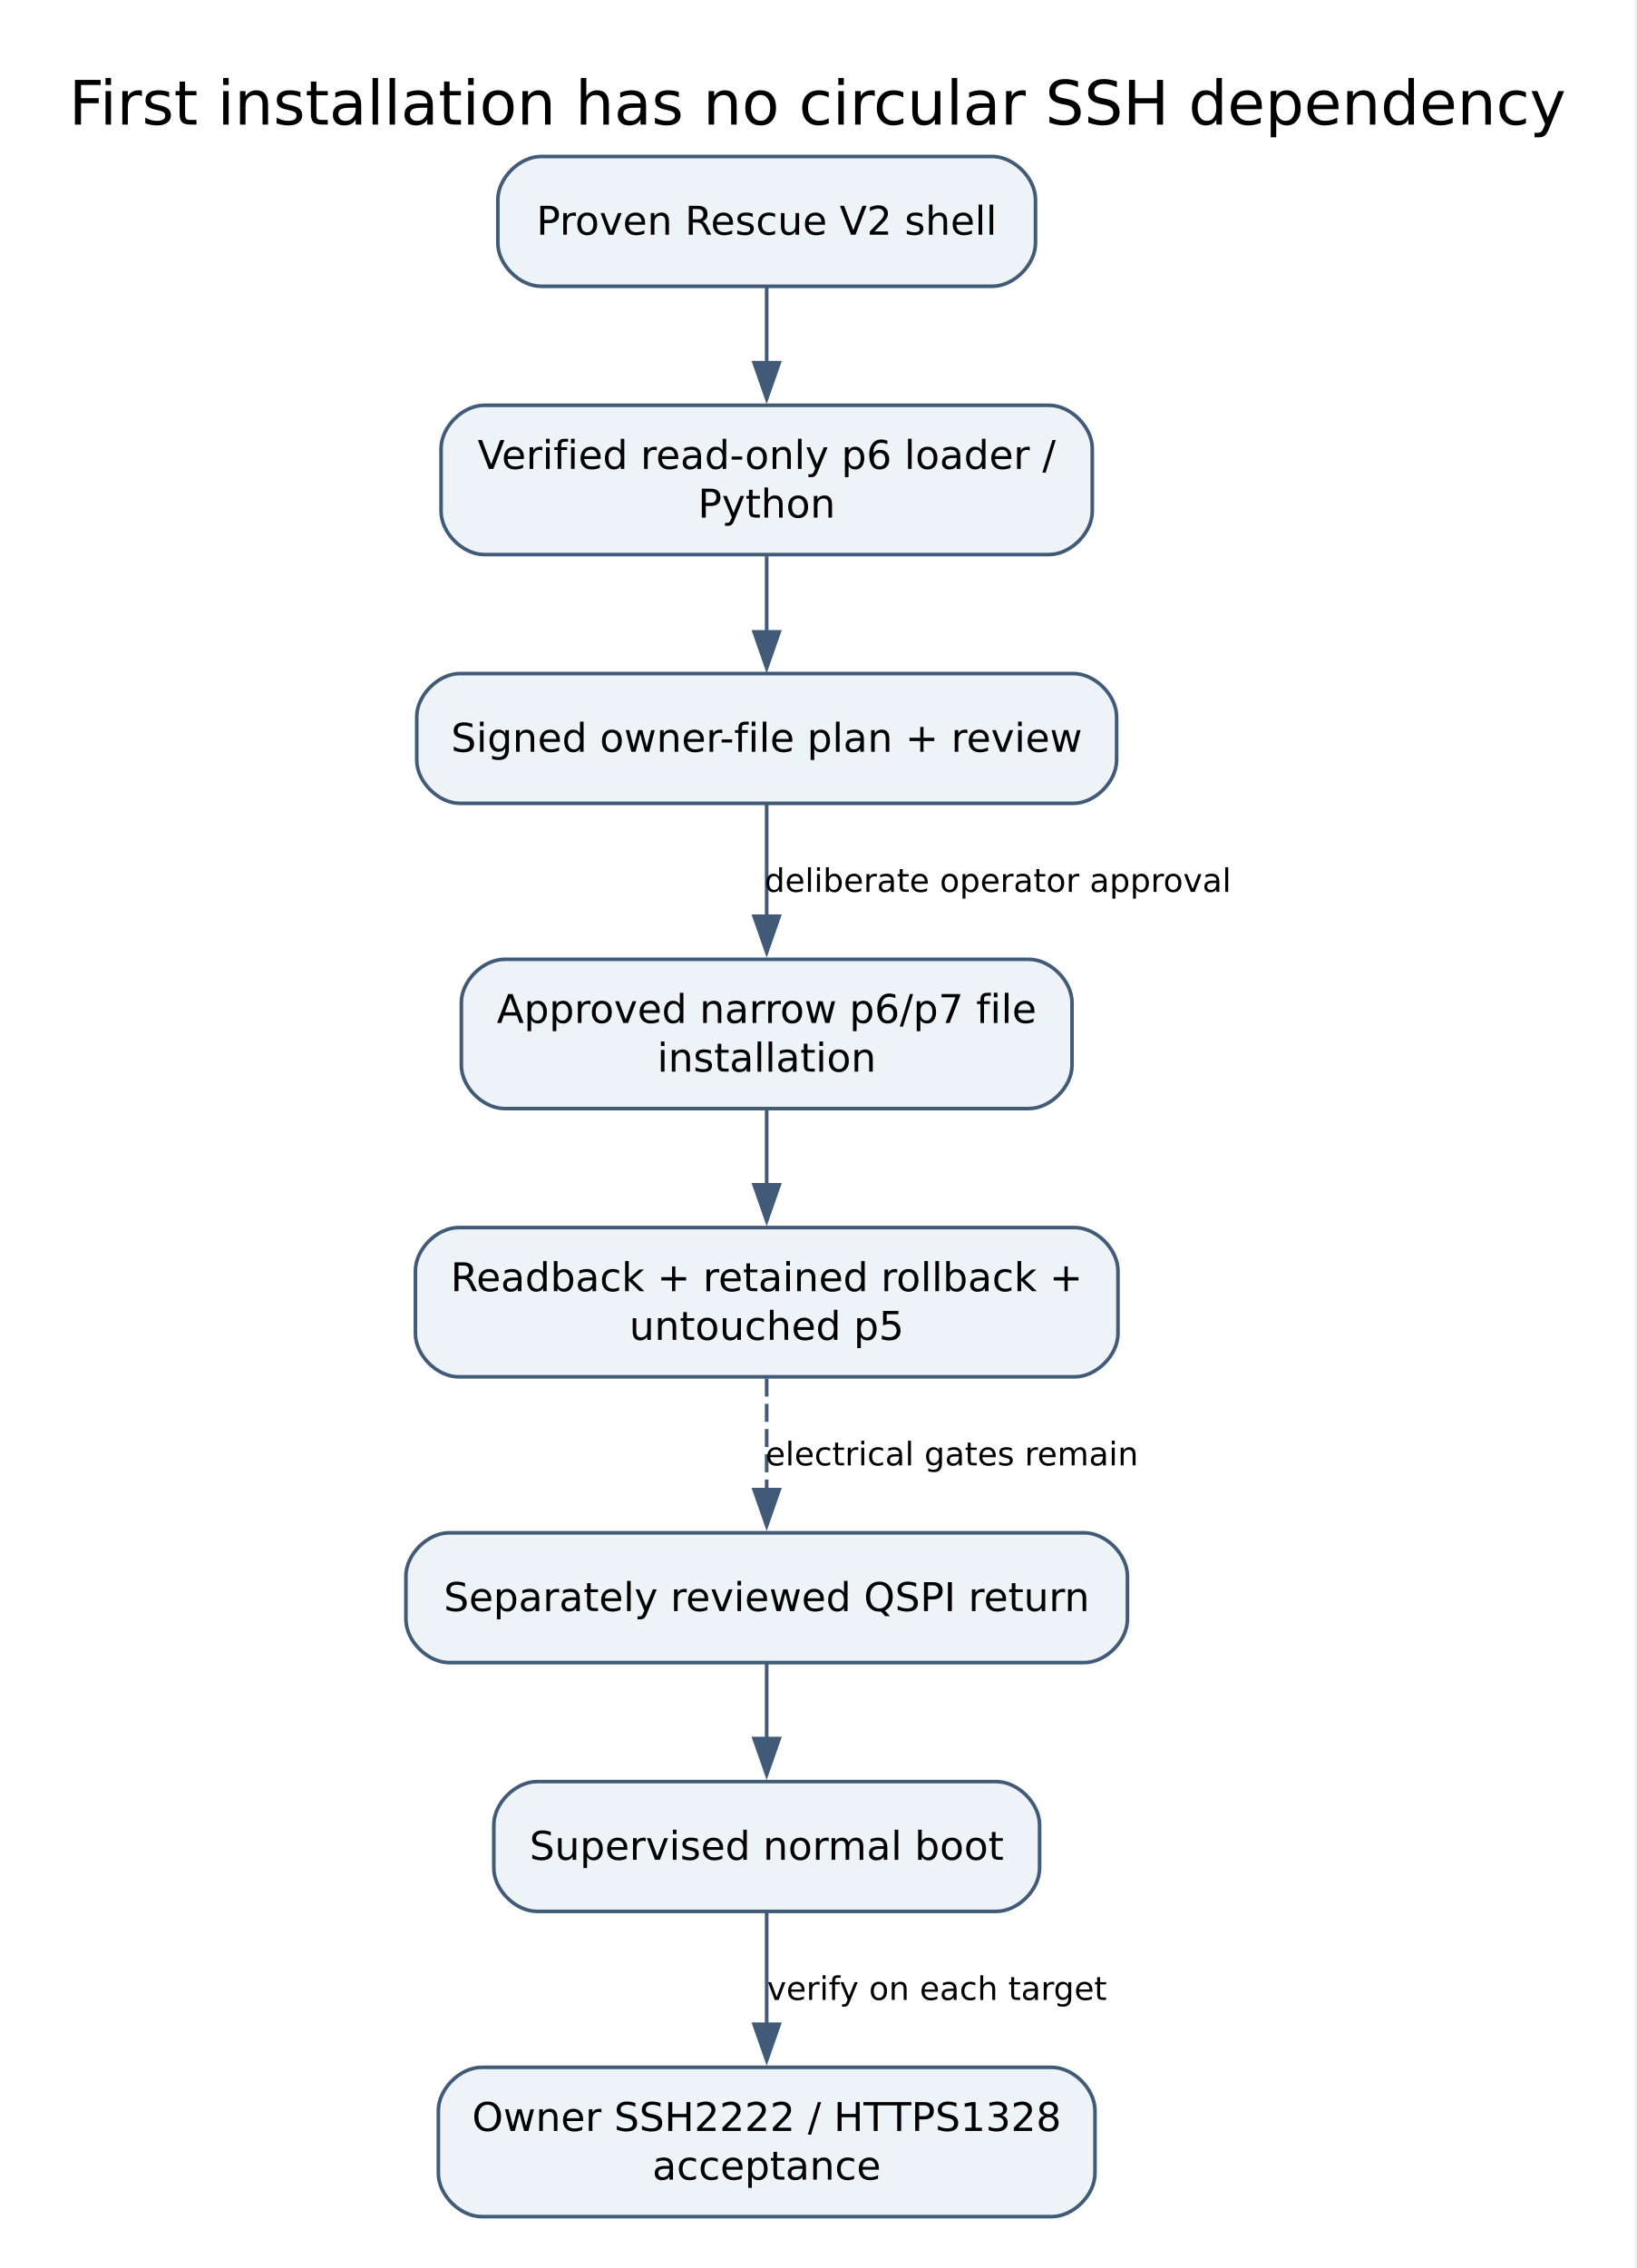
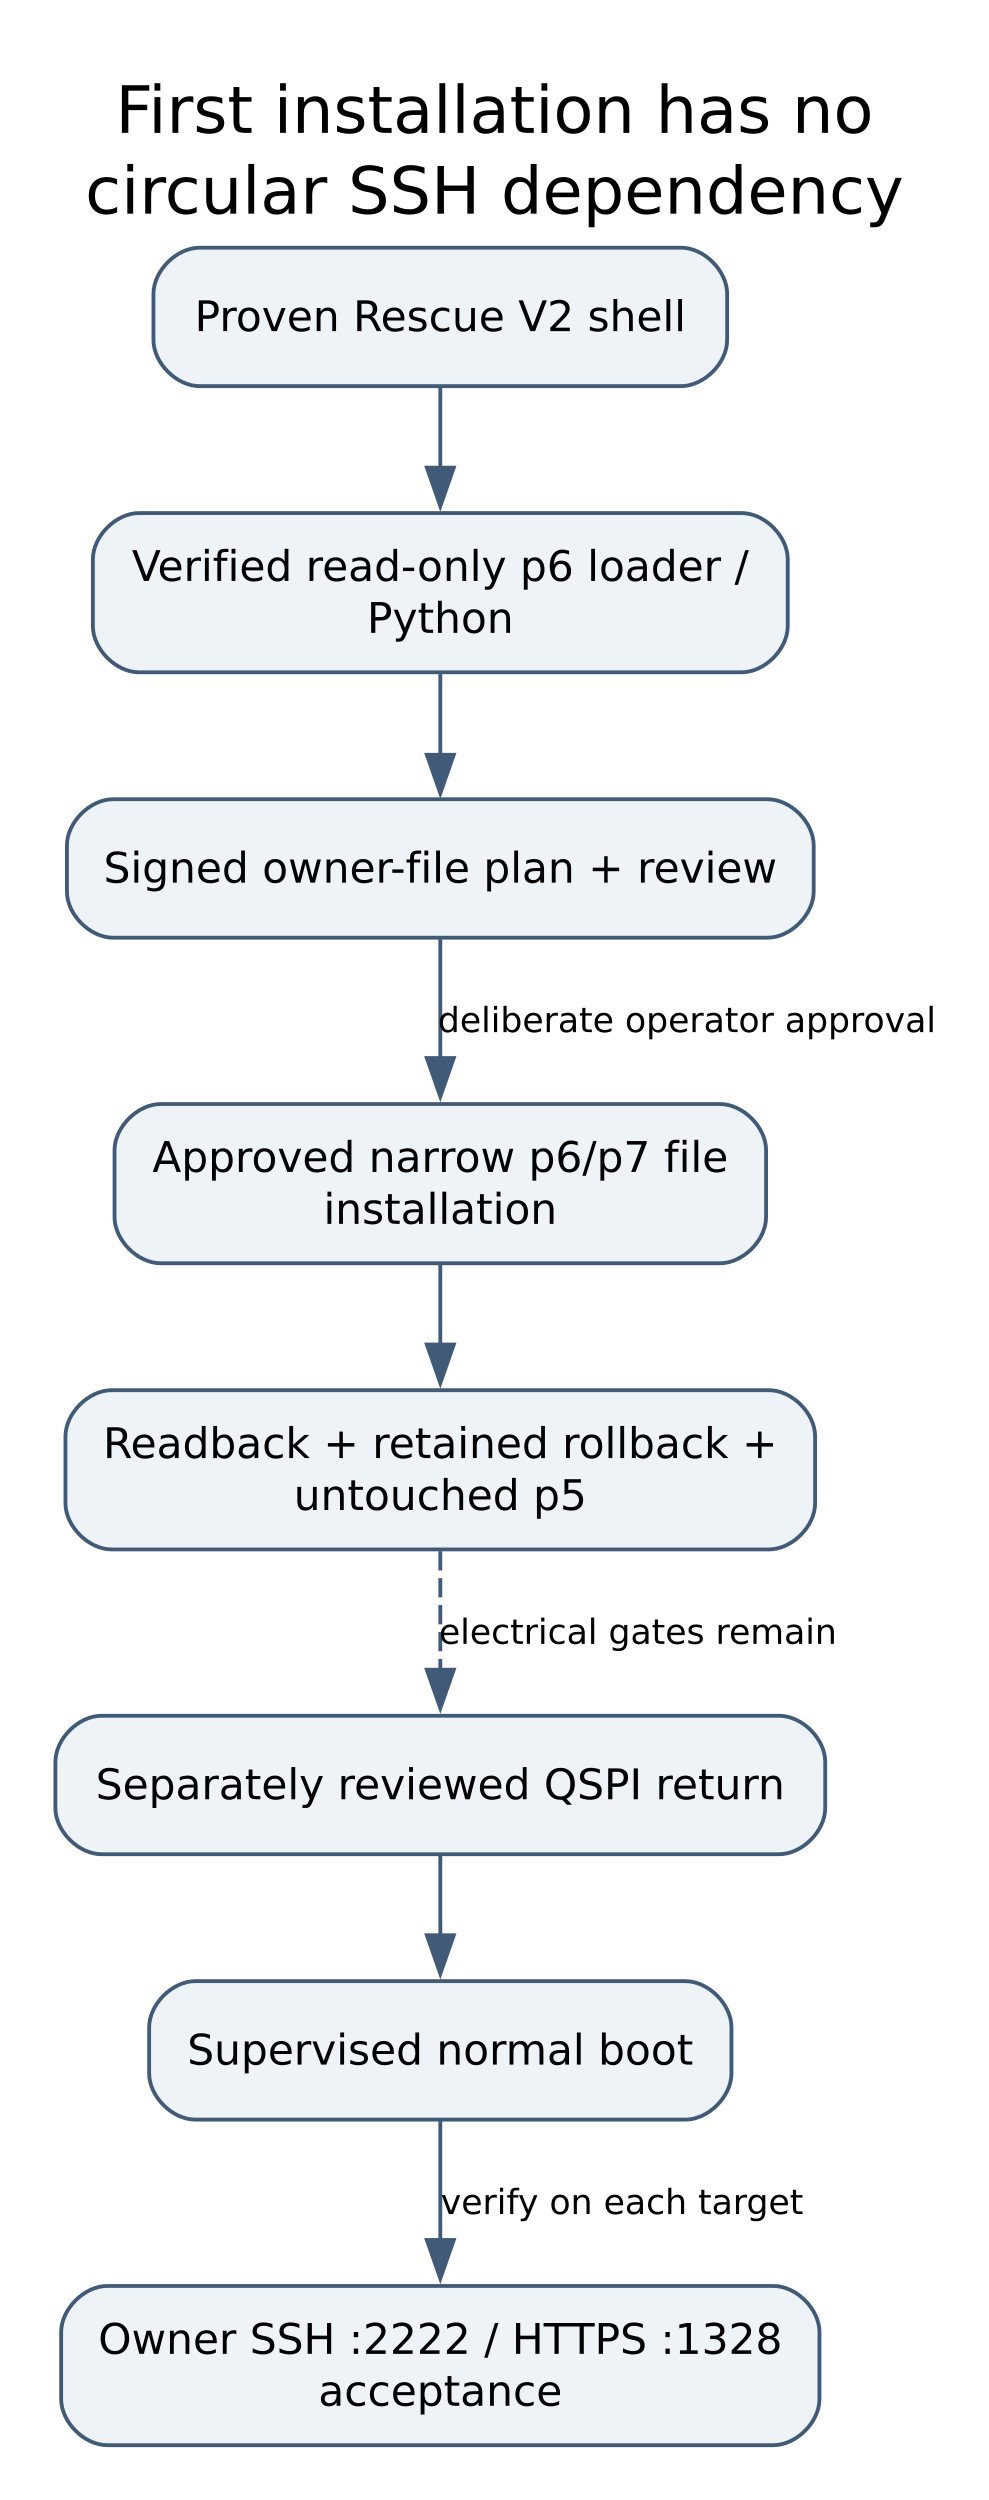
- <svg xmlns="http://www.w3.org/2000/svg" role="img" aria-labelledby="figure-title figure-desc" width="454pt" height="629pt" viewBox="0.00 0.00 454.00 629.00">
-   <g id="graph0" class="graph" transform="scale(1 1) rotate(0) translate(14.4 614.75)">
-     <polygon fill="white" stroke="none" points="-14.4,14.4 -14.4,-614.75 439.15,-614.75 439.15,14.4 -14.4,14.4" />
-     <text xml:space="preserve" text-anchor="middle" x="212.38" y="-580.2" font-family="DejaVu Sans" font-size="17.00">First installation has no circular SSH dependency</text>
+ <svg xmlns="http://www.w3.org/2000/svg" width="257pt" height="650pt" viewBox="0.00 0.00 257.00 650.00" role="img" aria-labelledby="figure-title figure-description">
+   <g id="graph0" class="graph" transform="scale(1 1) rotate(0) translate(14.4 635.75)">
+     <polygon fill="white" stroke="none" points="-14.4,14.4 -14.4,-635.75 242.73,-635.75 242.73,14.4 -14.4,14.4" />
+     <text xml:space="preserve" text-anchor="middle" x="114.16" y="-601.2" font-family="DejaVu Sans" font-size="17.00">First installation has no</text>
+     <text xml:space="preserve" text-anchor="middle" x="114.16" y="-580.2" font-family="DejaVu Sans" font-size="17.00">circular SSH dependency</text>
    <g id="node1" class="node">
-       <path fill="#eef3f8" stroke="#415a77" d="M260.87,-571.35C260.87,-571.35 135.71,-571.35 135.71,-571.35 129.71,-571.35 123.71,-565.35 123.71,-559.35 123.71,-559.35 123.71,-547.35 123.71,-547.35 123.71,-541.35 129.71,-535.35 135.71,-535.35 135.71,-535.35 260.87,-535.35 260.87,-535.35 266.87,-535.35 272.87,-541.35 272.87,-547.35 272.87,-547.35 272.87,-559.35 272.87,-559.35 272.87,-565.35 266.87,-571.35 260.87,-571.35" />
-       <text xml:space="preserve" text-anchor="middle" x="198.29" y="-549.65" font-family="DejaVu Sans" font-size="11.00">Proven Rescue V2 shell</text>
+       <path fill="#eef3f8" stroke="#415a77" d="M162.66,-571.35C162.66,-571.35 37.5,-571.35 37.5,-571.35 31.5,-571.35 25.5,-565.35 25.5,-559.35 25.5,-559.35 25.5,-547.35 25.5,-547.35 25.5,-541.35 31.5,-535.35 37.5,-535.35 37.5,-535.35 162.66,-535.35 162.66,-535.35 168.66,-535.35 174.66,-541.35 174.66,-547.35 174.66,-547.35 174.66,-559.35 174.66,-559.35 174.66,-565.35 168.66,-571.35 162.66,-571.35" />
+       <text xml:space="preserve" text-anchor="middle" x="100.08" y="-549.65" font-family="DejaVu Sans" font-size="11.00">Proven Rescue V2 shell</text>
    </g>
    <g id="node2" class="node">
-       <path fill="#eef3f8" stroke="#415a77" d="M276.62,-502.35C276.62,-502.35 119.96,-502.35 119.96,-502.35 113.96,-502.35 107.96,-496.35 107.96,-490.35 107.96,-490.35 107.96,-472.95 107.96,-472.95 107.96,-466.95 113.96,-460.95 119.96,-460.95 119.96,-460.95 276.62,-460.95 276.62,-460.95 282.62,-460.95 288.62,-466.95 288.62,-472.95 288.62,-472.95 288.62,-490.35 288.62,-490.35 288.62,-496.35 282.62,-502.35 276.62,-502.35" />
-       <text xml:space="preserve" text-anchor="middle" x="198.29" y="-484.7" font-family="DejaVu Sans" font-size="11.00">Verified read-only p6 loader /</text>
-       <text xml:space="preserve" text-anchor="middle" x="198.29" y="-471.2" font-family="DejaVu Sans" font-size="11.00">Python</text>
+       <path fill="#eef3f8" stroke="#415a77" d="M178.41,-502.35C178.41,-502.35 21.75,-502.35 21.75,-502.35 15.75,-502.35 9.75,-496.35 9.75,-490.35 9.75,-490.35 9.75,-472.95 9.75,-472.95 9.75,-466.95 15.75,-460.95 21.75,-460.95 21.75,-460.95 178.41,-460.95 178.41,-460.95 184.41,-460.95 190.41,-466.95 190.41,-472.95 190.41,-472.95 190.41,-490.35 190.41,-490.35 190.41,-496.35 184.41,-502.35 178.41,-502.35" />
+       <text xml:space="preserve" text-anchor="middle" x="100.08" y="-484.7" font-family="DejaVu Sans" font-size="11.00">Verified read-only p6 loader /</text>
+       <text xml:space="preserve" text-anchor="middle" x="100.08" y="-471.2" font-family="DejaVu Sans" font-size="11.00">Python</text>
    </g>
    <g id="edge1" class="edge">
-       <path fill="none" stroke="#415a77" d="M198.29,-535.12C198.29,-528.74 198.29,-521.3 198.29,-514.05" />
-       <polygon fill="#415a77" stroke="#415a77" points="201.79,-514.16 198.29,-504.16 194.79,-514.16 201.79,-514.16" />
+       <path fill="none" stroke="#415a77" d="M100.08,-535.12C100.08,-528.74 100.08,-521.3 100.08,-514.05" />
+       <polygon fill="#415a77" stroke="#415a77" points="103.58,-514.16 100.08,-504.16 96.58,-514.16 103.58,-514.16" />
    </g>
    <g id="node3" class="node">
-       <path fill="#eef3f8" stroke="#415a77" d="M283.37,-427.95C283.37,-427.95 113.21,-427.95 113.21,-427.95 107.21,-427.95 101.21,-421.95 101.21,-415.95 101.21,-415.95 101.21,-403.95 101.21,-403.95 101.21,-397.95 107.21,-391.95 113.21,-391.95 113.21,-391.95 283.37,-391.95 283.37,-391.95 289.37,-391.95 295.37,-397.95 295.37,-403.95 295.37,-403.95 295.37,-415.95 295.37,-415.95 295.37,-421.95 289.37,-427.95 283.37,-427.95" />
-       <text xml:space="preserve" text-anchor="middle" x="198.29" y="-406.25" font-family="DejaVu Sans" font-size="11.00">Signed owner-file plan + review</text>
+       <path fill="#eef3f8" stroke="#415a77" d="M185.16,-427.95C185.16,-427.95 15,-427.95 15,-427.95 9,-427.95 3,-421.95 3,-415.95 3,-415.95 3,-403.95 3,-403.95 3,-397.95 9,-391.95 15,-391.95 15,-391.95 185.16,-391.95 185.16,-391.95 191.16,-391.95 197.16,-397.95 197.16,-403.95 197.16,-403.95 197.16,-415.95 197.16,-415.95 197.16,-421.95 191.16,-427.95 185.16,-427.95" />
+       <text xml:space="preserve" text-anchor="middle" x="100.08" y="-406.25" font-family="DejaVu Sans" font-size="11.00">Signed owner-file plan + review</text>
    </g>
    <g id="edge2" class="edge">
-       <path fill="none" stroke="#415a77" d="M198.29,-460.49C198.29,-453.9 198.29,-446.44 198.29,-439.36" />
-       <polygon fill="#415a77" stroke="#415a77" points="201.79,-439.51 198.29,-429.51 194.79,-439.51 201.79,-439.51" />
+       <path fill="none" stroke="#415a77" d="M100.08,-460.49C100.08,-453.9 100.08,-446.44 100.08,-439.36" />
+       <polygon fill="#415a77" stroke="#415a77" points="103.58,-439.51 100.08,-429.51 96.58,-439.51 103.58,-439.51" />
    </g>
    <g id="node4" class="node">
-       <path fill="#eef3f8" stroke="#415a77" d="M271,-348.7C271,-348.7 125.59,-348.7 125.59,-348.7 119.59,-348.7 113.59,-342.7 113.59,-336.7 113.59,-336.7 113.59,-319.3 113.59,-319.3 113.59,-313.3 119.59,-307.3 125.59,-307.3 125.59,-307.3 271,-307.3 271,-307.3 277,-307.3 283,-313.3 283,-319.3 283,-319.3 283,-336.7 283,-336.7 283,-342.7 277,-348.7 271,-348.7" />
-       <text xml:space="preserve" text-anchor="middle" x="198.29" y="-331.05" font-family="DejaVu Sans" font-size="11.00">Approved narrow p6/p7 file</text>
-       <text xml:space="preserve" text-anchor="middle" x="198.29" y="-317.55" font-family="DejaVu Sans" font-size="11.00">installation</text>
+       <path fill="#eef3f8" stroke="#415a77" d="M172.78,-348.7C172.78,-348.7 27.38,-348.7 27.38,-348.7 21.38,-348.7 15.38,-342.7 15.38,-336.7 15.38,-336.7 15.38,-319.3 15.38,-319.3 15.38,-313.3 21.38,-307.3 27.38,-307.3 27.38,-307.3 172.78,-307.3 172.78,-307.3 178.78,-307.3 184.78,-313.3 184.78,-319.3 184.78,-319.3 184.78,-336.7 184.78,-336.7 184.78,-342.7 178.78,-348.7 172.78,-348.7" />
+       <text xml:space="preserve" text-anchor="middle" x="100.08" y="-331.05" font-family="DejaVu Sans" font-size="11.00">Approved narrow p6/p7 file</text>
+       <text xml:space="preserve" text-anchor="middle" x="100.08" y="-317.55" font-family="DejaVu Sans" font-size="11.00">installation</text>
    </g>
    <g id="edge3" class="edge">
-       <path fill="none" stroke="#415a77" d="M198.29,-391.6C198.29,-382.53 198.29,-371.13 198.29,-360.56" />
-       <polygon fill="#415a77" stroke="#415a77" points="201.79,-360.65 198.29,-350.65 194.79,-360.65 201.79,-360.65" />
-       <text xml:space="preserve" text-anchor="middle" x="262.42" y="-367.4" font-family="DejaVu Sans" font-size="9.00">deliberate operator approval</text>
+       <path fill="none" stroke="#415a77" d="M100.08,-391.6C100.08,-382.53 100.08,-371.13 100.08,-360.56" />
+       <polygon fill="#415a77" stroke="#415a77" points="103.58,-360.65 100.08,-350.65 96.58,-360.65 103.58,-360.65" />
+       <text xml:space="preserve" text-anchor="middle" x="164.2" y="-367.4" font-family="DejaVu Sans" font-size="9.00">deliberate operator approval</text>
    </g>
    <g id="node5" class="node">
-       <path fill="#eef3f8" stroke="#415a77" d="M283.75,-274.3C283.75,-274.3 112.84,-274.3 112.84,-274.3 106.84,-274.3 100.84,-268.3 100.84,-262.3 100.84,-262.3 100.84,-244.9 100.84,-244.9 100.84,-238.9 106.84,-232.9 112.84,-232.9 112.84,-232.9 283.75,-232.9 283.75,-232.9 289.75,-232.9 295.75,-238.9 295.75,-244.9 295.75,-244.9 295.75,-262.3 295.75,-262.3 295.75,-268.3 289.75,-274.3 283.75,-274.3" />
-       <text xml:space="preserve" text-anchor="middle" x="198.29" y="-256.65" font-family="DejaVu Sans" font-size="11.00">Readback + retained rollback +</text>
-       <text xml:space="preserve" text-anchor="middle" x="198.29" y="-243.15" font-family="DejaVu Sans" font-size="11.00">untouched p5</text>
+       <path fill="#eef3f8" stroke="#415a77" d="M185.53,-274.3C185.53,-274.3 14.62,-274.3 14.62,-274.3 8.62,-274.3 2.62,-268.3 2.62,-262.3 2.62,-262.3 2.62,-244.9 2.62,-244.9 2.62,-238.9 8.62,-232.9 14.62,-232.9 14.62,-232.9 185.53,-232.9 185.53,-232.9 191.53,-232.9 197.53,-238.9 197.53,-244.9 197.53,-244.9 197.53,-262.3 197.53,-262.3 197.53,-268.3 191.53,-274.3 185.53,-274.3" />
+       <text xml:space="preserve" text-anchor="middle" x="100.08" y="-256.65" font-family="DejaVu Sans" font-size="11.00">Readback + retained rollback +</text>
+       <text xml:space="preserve" text-anchor="middle" x="100.08" y="-243.15" font-family="DejaVu Sans" font-size="11.00">untouched p5</text>
    </g>
    <g id="edge4" class="edge">
-       <path fill="none" stroke="#415a77" d="M198.29,-306.83C198.29,-300.4 198.29,-293.12 198.29,-286.08" />
-       <polygon fill="#415a77" stroke="#415a77" points="201.79,-286.17 198.29,-276.17 194.79,-286.17 201.79,-286.17" />
+       <path fill="none" stroke="#415a77" d="M100.08,-306.83C100.08,-300.4 100.08,-293.12 100.08,-286.08" />
+       <polygon fill="#415a77" stroke="#415a77" points="103.58,-286.17 100.08,-276.17 96.58,-286.17 103.58,-286.17" />
    </g>
    <g id="node6" class="node">
-       <path fill="#eef3f8" stroke="#415a77" d="M286.37,-189.65C286.37,-189.65 110.21,-189.65 110.21,-189.65 104.21,-189.65 98.21,-183.65 98.21,-177.65 98.21,-177.65 98.21,-165.65 98.21,-165.65 98.21,-159.65 104.21,-153.65 110.21,-153.65 110.21,-153.65 286.37,-153.65 286.37,-153.65 292.37,-153.65 298.37,-159.65 298.37,-165.65 298.37,-165.65 298.37,-177.65 298.37,-177.65 298.37,-183.65 292.37,-189.65 286.37,-189.65" />
-       <text xml:space="preserve" text-anchor="middle" x="198.29" y="-167.95" font-family="DejaVu Sans" font-size="11.00">Separately reviewed QSPI return</text>
+       <path fill="#eef3f8" stroke="#415a77" d="M188.16,-189.65C188.16,-189.65 12,-189.65 12,-189.65 6,-189.65 0,-183.65 0,-177.65 0,-177.65 0,-165.65 0,-165.65 0,-159.65 6,-153.65 12,-153.65 12,-153.65 188.16,-153.65 188.16,-153.65 194.16,-153.65 200.16,-159.65 200.16,-165.65 200.16,-165.65 200.16,-177.65 200.16,-177.65 200.16,-183.65 194.16,-189.65 188.16,-189.65" />
+       <text xml:space="preserve" text-anchor="middle" x="100.08" y="-167.95" font-family="DejaVu Sans" font-size="11.00">Separately reviewed QSPI return</text>
    </g>
    <g id="edge5" class="edge">
-       <path fill="none" stroke="#415a77" stroke-dasharray="5,2" d="M198.29,-232.43C198.29,-223.05 198.29,-211.73 198.29,-201.47" />
-       <polygon fill="#415a77" stroke="#415a77" points="201.79,-201.62 198.29,-191.62 194.79,-201.62 201.79,-201.62" />
-       <text xml:space="preserve" text-anchor="middle" x="249.67" y="-208.35" font-family="DejaVu Sans" font-size="9.00">electrical gates remain</text>
+       <path fill="none" stroke="#415a77" stroke-dasharray="5,2" d="M100.08,-232.43C100.08,-223.05 100.08,-211.73 100.08,-201.47" />
+       <polygon fill="#415a77" stroke="#415a77" points="103.58,-201.62 100.08,-191.62 96.58,-201.62 103.58,-201.62" />
+       <text xml:space="preserve" text-anchor="middle" x="151.45" y="-208.35" font-family="DejaVu Sans" font-size="9.00">electrical gates remain</text>
    </g>
    <g id="node7" class="node">
-       <path fill="#eef3f8" stroke="#415a77" d="M262,-120.65C262,-120.65 134.59,-120.65 134.59,-120.65 128.59,-120.65 122.59,-114.65 122.59,-108.65 122.59,-108.65 122.59,-96.65 122.59,-96.65 122.59,-90.65 128.59,-84.65 134.59,-84.65 134.59,-84.65 262,-84.65 262,-84.65 268,-84.65 274,-90.65 274,-96.65 274,-96.65 274,-108.65 274,-108.65 274,-114.65 268,-120.65 262,-120.65" />
-       <text xml:space="preserve" text-anchor="middle" x="198.29" y="-98.95" font-family="DejaVu Sans" font-size="11.00">Supervised normal boot</text>
+       <path fill="#eef3f8" stroke="#415a77" d="M163.78,-120.65C163.78,-120.65 36.38,-120.65 36.38,-120.65 30.38,-120.65 24.38,-114.65 24.38,-108.65 24.38,-108.65 24.38,-96.65 24.38,-96.65 24.38,-90.65 30.38,-84.65 36.38,-84.65 36.38,-84.65 163.78,-84.65 163.78,-84.65 169.78,-84.65 175.78,-90.65 175.78,-96.65 175.78,-96.65 175.78,-108.65 175.78,-108.65 175.78,-114.65 169.78,-120.65 163.78,-120.65" />
+       <text xml:space="preserve" text-anchor="middle" x="100.08" y="-98.95" font-family="DejaVu Sans" font-size="11.00">Supervised normal boot</text>
    </g>
    <g id="edge6" class="edge">
-       <path fill="none" stroke="#415a77" d="M198.29,-153.4C198.29,-147.04 198.29,-139.65 198.29,-132.54" />
-       <polygon fill="#415a77" stroke="#415a77" points="201.79,-132.59 198.29,-122.59 194.79,-132.59 201.79,-132.59" />
+       <path fill="none" stroke="#415a77" d="M100.08,-153.4C100.08,-147.04 100.08,-139.65 100.08,-132.54" />
+       <polygon fill="#415a77" stroke="#415a77" points="103.58,-132.59 100.08,-122.59 96.58,-132.59 103.58,-132.59" />
    </g>
    <g id="node8" class="node">
-       <path fill="#eef3f8" stroke="#415a77" d="M277.37,-41.4C277.37,-41.4 119.21,-41.4 119.21,-41.4 113.21,-41.4 107.21,-35.4 107.21,-29.4 107.21,-29.4 107.21,-12 107.21,-12 107.21,-6 113.21,0 119.21,0 119.21,0 277.37,0 277.37,0 283.37,0 289.37,-6 289.37,-12 289.37,-12 289.37,-29.4 289.37,-29.4 289.37,-35.4 283.37,-41.4 277.37,-41.4" />
-       <text xml:space="preserve" text-anchor="middle" x="198.29" y="-23.75" font-family="DejaVu Sans" font-size="11.00">Owner SSH2222 / HTTPS1328</text>
-       <text xml:space="preserve" text-anchor="middle" x="198.29" y="-10.25" font-family="DejaVu Sans" font-size="11.00">acceptance</text>
+       <path fill="#eef3f8" stroke="#415a77" d="M186.66,-41.4C186.66,-41.4 13.5,-41.4 13.5,-41.4 7.5,-41.4 1.5,-35.4 1.5,-29.4 1.5,-29.4 1.5,-12 1.5,-12 1.5,-6 7.5,0 13.5,0 13.5,0 186.66,0 186.66,0 192.66,0 198.66,-6 198.66,-12 198.66,-12 198.66,-29.4 198.66,-29.4 198.66,-35.4 192.66,-41.4 186.66,-41.4" />
+       <text xml:space="preserve" text-anchor="middle" x="100.08" y="-23.75" font-family="DejaVu Sans" font-size="11.00">Owner SSH :2222 / HTTPS :1328</text>
+       <text xml:space="preserve" text-anchor="middle" x="100.08" y="-10.25" font-family="DejaVu Sans" font-size="11.00">acceptance</text>
    </g>
    <g id="edge7" class="edge">
-       <path fill="none" stroke="#415a77" d="M198.29,-84.3C198.29,-75.23 198.29,-63.83 198.29,-53.26" />
-       <polygon fill="#415a77" stroke="#415a77" points="201.79,-53.35 198.29,-43.35 194.79,-53.35 201.79,-53.35" />
-       <text xml:space="preserve" text-anchor="middle" x="245.54" y="-60.1" font-family="DejaVu Sans" font-size="9.00">verify on each target</text>
+       <path fill="none" stroke="#415a77" d="M100.08,-84.3C100.08,-75.23 100.08,-63.83 100.08,-53.26" />
+       <polygon fill="#415a77" stroke="#415a77" points="103.58,-53.35 100.08,-43.35 96.58,-53.35 103.58,-53.35" />
+       <text xml:space="preserve" text-anchor="middle" x="147.33" y="-60.1" font-family="DejaVu Sans" font-size="9.00">verify on each target</text>
    </g>
  </g>
</svg>
